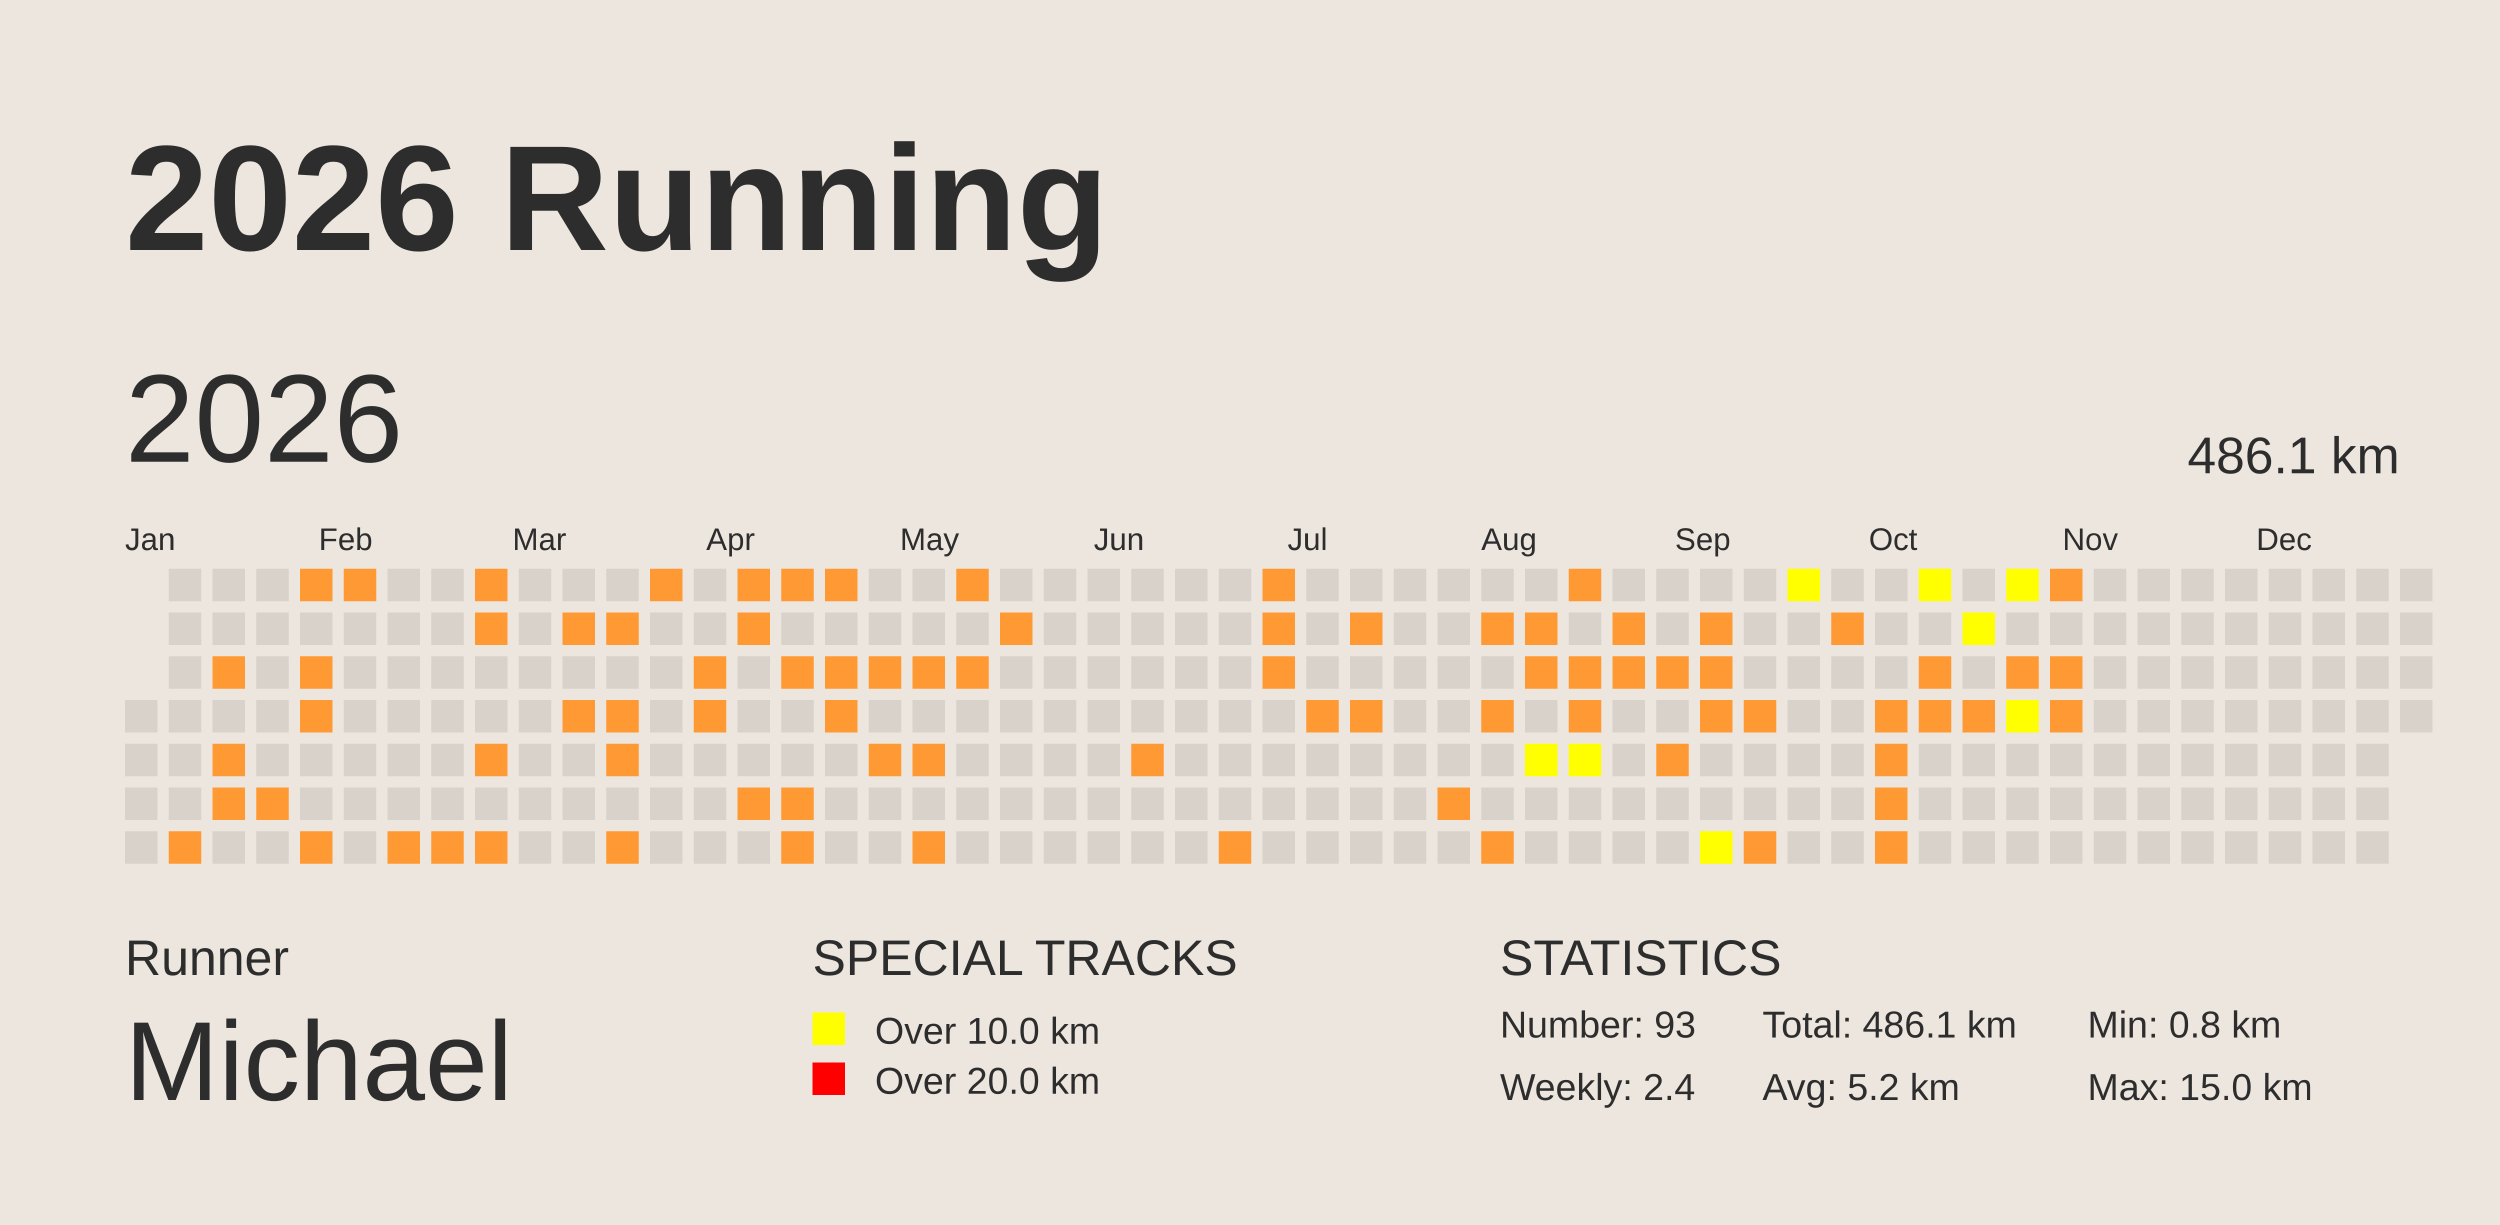
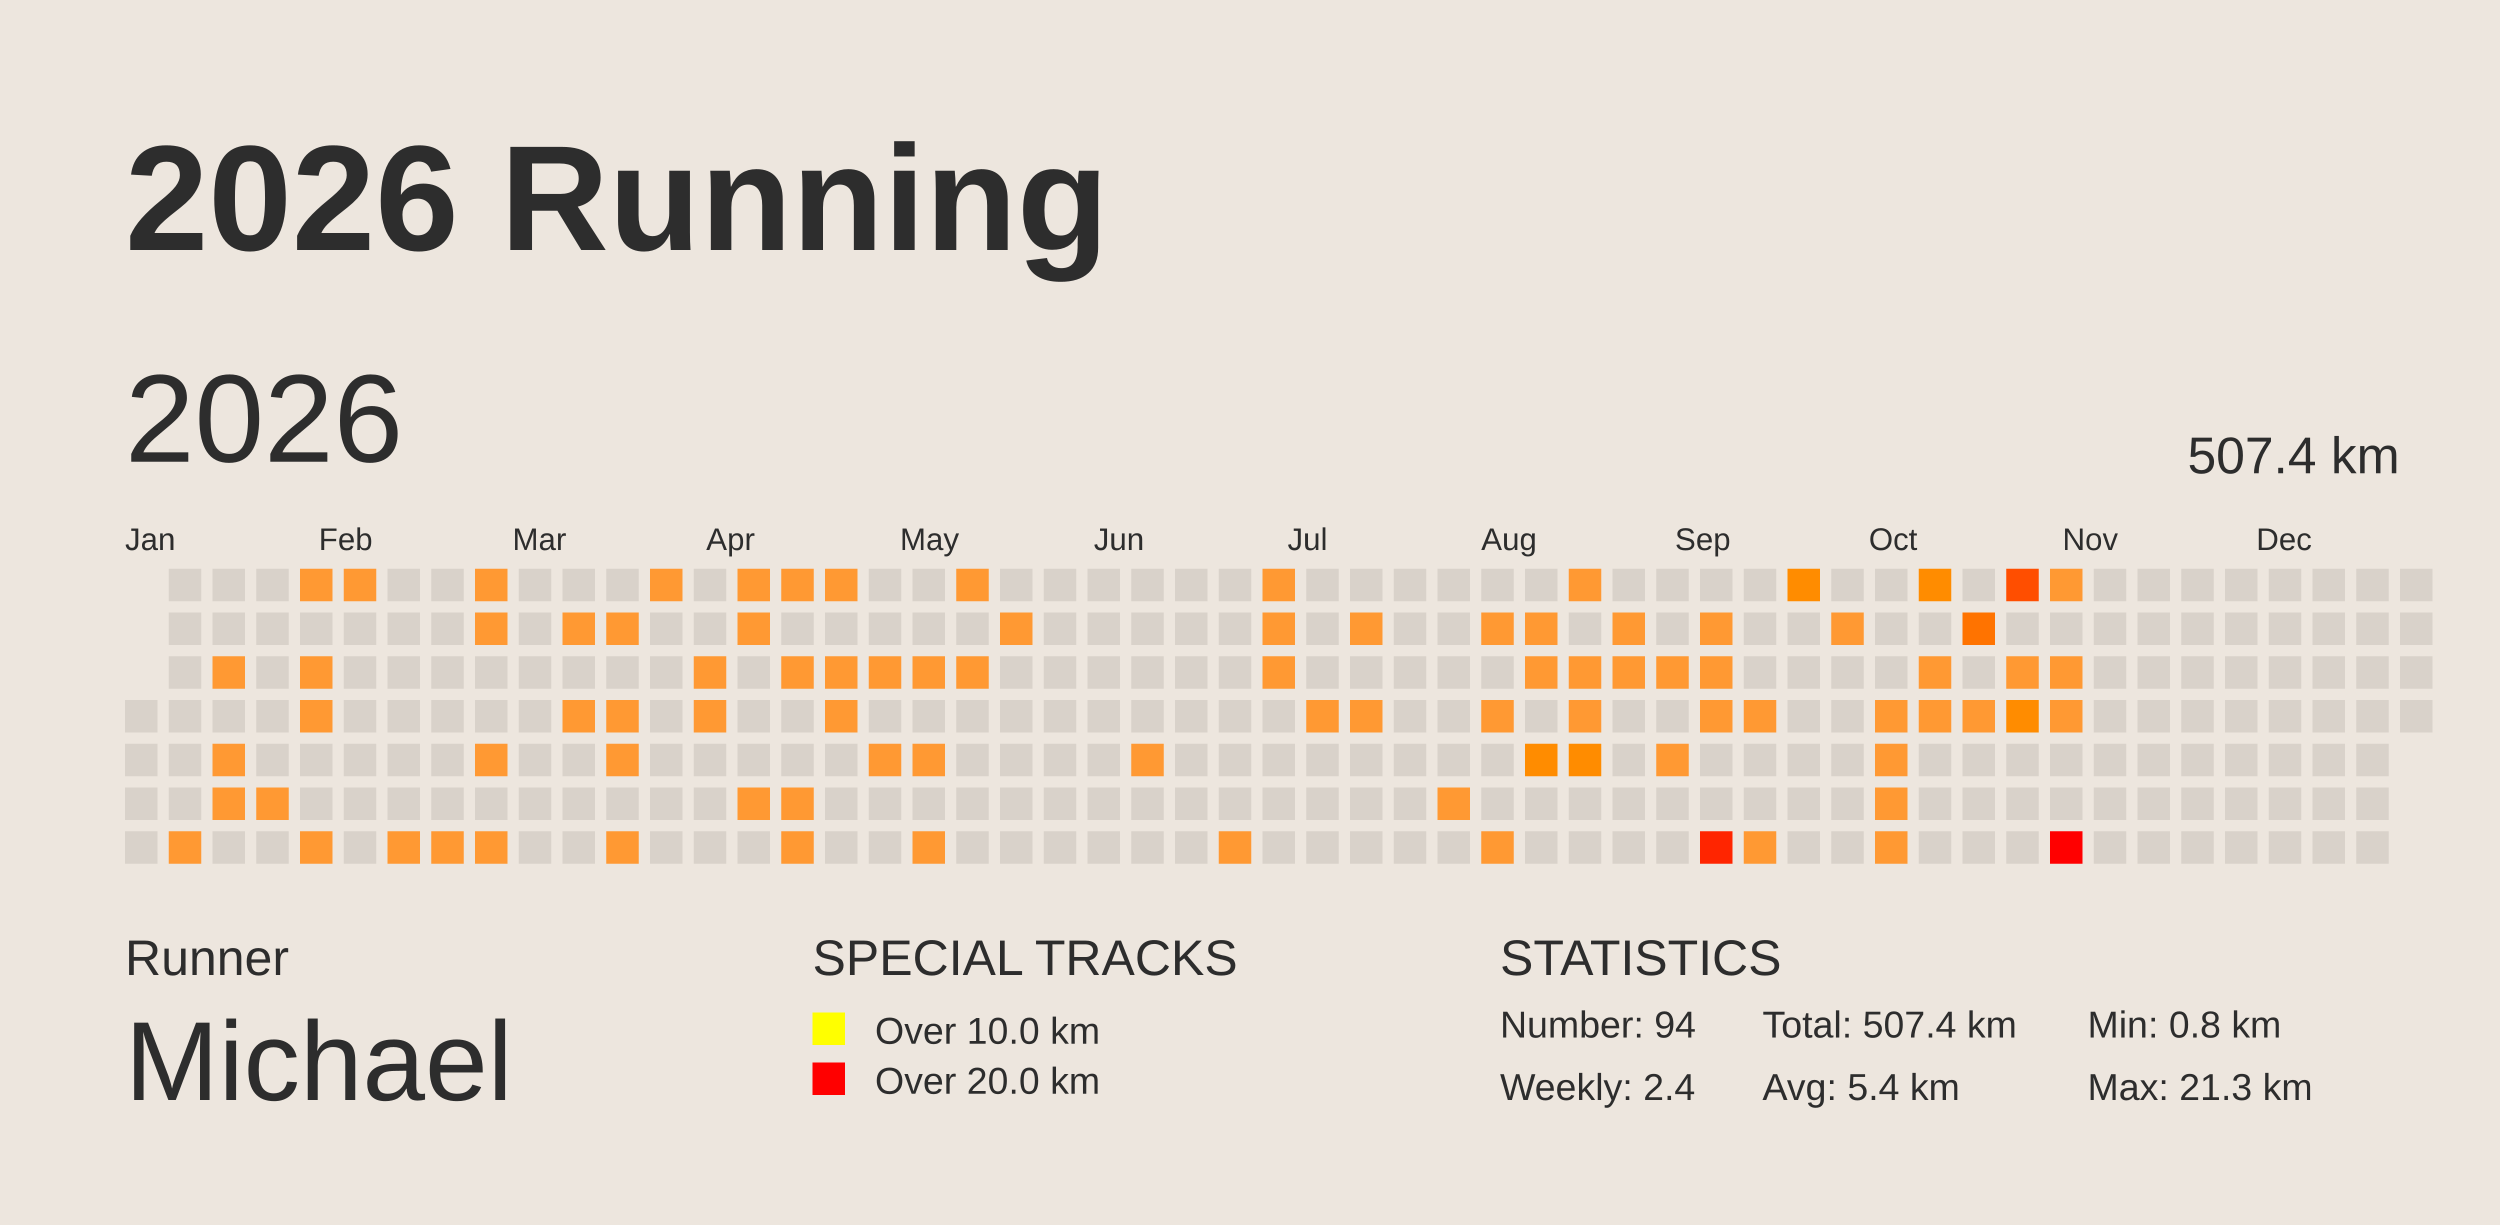
<svg xmlns="http://www.w3.org/2000/svg" baseProfile="full" height="98mm" version="1.1" viewBox="0,0,200,98" width="200mm">
  <defs />
  <rect fill="#EDE6DE" height="98" width="200" x="0" y="0" />
  <text fill="#2D2D2D" style="font-size:12px; font-family:Arial; font-weight:bold;" x="10" y="20">2026 Running</text>
  <text fill="#2D2D2D" style="font-size:4px; font-family:Arial" x="10" y="78">Runner</text>
  <text fill="#2D2D2D" style="font-size:9px; font-family:Arial" x="10" y="88">Michael</text>
  <text fill="#2D2D2D" style="font-size:4px; font-family:Arial" x="65" y="78">SPECIAL TRACKS</text>
  <rect fill="yellow" height="2.6" width="2.6" x="65" y="81" />
  <text fill="#2D2D2D" style="font-size:3px; font-family:Arial" x="70" y="83.5">Over 10.0 km</text>
  <rect fill="red" height="2.6" width="2.6" x="65" y="85" />
  <text fill="#2D2D2D" style="font-size:3px; font-family:Arial" x="70" y="87.5">Over 20.0 km</text>
  <text fill="#2D2D2D" style="font-size:4px; font-family:Arial" x="120" y="78">STATISTICS</text>
-   <text fill="#2D2D2D" style="font-size:3px; font-family:Arial" x="120" y="83">Number: 93</text>
+   <text fill="#2D2D2D" style="font-size:3px; font-family:Arial" x="120" y="83">Number: 94</text>
  <text fill="#2D2D2D" style="font-size:3px; font-family:Arial" x="120" y="88">Weekly: 2.4</text>
-   <text fill="#2D2D2D" style="font-size:3px; font-family:Arial" x="141" y="83">Total: 486.1 km</text>
-   <text fill="#2D2D2D" style="font-size:3px; font-family:Arial" x="141" y="88">Avg: 5.2 km</text>
+   <text fill="#2D2D2D" style="font-size:3px; font-family:Arial" x="141" y="83">Total: 507.4 km</text>
+   <text fill="#2D2D2D" style="font-size:3px; font-family:Arial" x="141" y="88">Avg: 5.4 km</text>
  <text fill="#2D2D2D" style="font-size:3px; font-family:Arial" x="167" y="83">Min: 0.8 km</text>
-   <text fill="#2D2D2D" style="font-size:3px; font-family:Arial" x="167" y="88">Max: 15.0 km</text>
+   <text fill="#2D2D2D" style="font-size:3px; font-family:Arial" x="167" y="88">Max: 21.3 km</text>
  <text dominant-baseline="hanging" fill="#2D2D2D" style="font-size:10.0px; font-family:Arial;" x="10" y="30">2026</text>
-   <text dominant-baseline="hanging" fill="#2D2D2D" style="font-size:4.125px; font-family:Arial;" x="175" y="35">486.1 km</text>
+   <text dominant-baseline="hanging" fill="#2D2D2D" style="font-size:4.125px; font-family:Arial;" x="175" y="35">507.4 km</text>
  <text fill="#2D2D2D" style="font-size:2.5px; font-family:Arial" x="10.0" y="44">Jan</text>
  <text fill="#2D2D2D" style="font-size:2.5px; font-family:Arial" x="25.5" y="44">Feb</text>
  <text fill="#2D2D2D" style="font-size:2.5px; font-family:Arial" x="41.0" y="44">Mar</text>
  <text fill="#2D2D2D" style="font-size:2.5px; font-family:Arial" x="56.5" y="44">Apr</text>
  <text fill="#2D2D2D" style="font-size:2.5px; font-family:Arial" x="72.0" y="44">May</text>
  <text fill="#2D2D2D" style="font-size:2.5px; font-family:Arial" x="87.5" y="44">Jun</text>
  <text fill="#2D2D2D" style="font-size:2.5px; font-family:Arial" x="103.0" y="44">Jul</text>
  <text fill="#2D2D2D" style="font-size:2.5px; font-family:Arial" x="118.5" y="44">Aug</text>
  <text fill="#2D2D2D" style="font-size:2.5px; font-family:Arial" x="134.0" y="44">Sep</text>
  <text fill="#2D2D2D" style="font-size:2.5px; font-family:Arial" x="149.5" y="44">Oct</text>
  <text fill="#2D2D2D" style="font-size:2.5px; font-family:Arial" x="165.0" y="44">Nov</text>
  <text fill="#2D2D2D" style="font-size:2.5px; font-family:Arial" x="180.5" y="44">Dec</text>
  <rect fill="#D9D2CA" height="2.6" width="2.6" x="10.0" y="56.0" />
  <rect fill="#D9D2CA" height="2.6" width="2.6" x="10.0" y="59.5" />
  <rect fill="#D9D2CA" height="2.6" width="2.6" x="10.0" y="63.0" />
  <rect fill="#D9D2CA" height="2.6" width="2.6" x="10.0" y="66.5" />
  <rect fill="#D9D2CA" height="2.6" width="2.6" x="13.5" y="45.5" />
  <rect fill="#D9D2CA" height="2.6" width="2.6" x="13.5" y="49.0" />
  <rect fill="#D9D2CA" height="2.6" width="2.6" x="13.5" y="52.5" />
  <rect fill="#D9D2CA" height="2.6" width="2.6" x="13.5" y="56.0" />
  <rect fill="#D9D2CA" height="2.6" width="2.6" x="13.5" y="59.5" />
  <rect fill="#D9D2CA" height="2.6" width="2.6" x="13.5" y="63.0" />
-   <rect fill="#FF9933" height="2.6" width="2.6" x="13.5" y="66.5" />
+   <rect fill="#ff9933" height="2.6" width="2.6" x="13.5" y="66.5" />
  <rect fill="#D9D2CA" height="2.6" width="2.6" x="17.0" y="45.5" />
  <rect fill="#D9D2CA" height="2.6" width="2.6" x="17.0" y="49.0" />
-   <rect fill="#FF9933" height="2.6" width="2.6" x="17.0" y="52.5" />
+   <rect fill="#ff9933" height="2.6" width="2.6" x="17.0" y="52.5" />
  <rect fill="#D9D2CA" height="2.6" width="2.6" x="17.0" y="56.0" />
-   <rect fill="#FF9933" height="2.6" width="2.6" x="17.0" y="59.5" />
-   <rect fill="#FF9933" height="2.6" width="2.6" x="17.0" y="63.0" />
+   <rect fill="#ff9933" height="2.6" width="2.6" x="17.0" y="59.5" />
+   <rect fill="#ff9933" height="2.6" width="2.6" x="17.0" y="63.0" />
  <rect fill="#D9D2CA" height="2.6" width="2.6" x="17.0" y="66.5" />
  <rect fill="#D9D2CA" height="2.6" width="2.6" x="20.5" y="45.5" />
  <rect fill="#D9D2CA" height="2.6" width="2.6" x="20.5" y="49.0" />
  <rect fill="#D9D2CA" height="2.6" width="2.6" x="20.5" y="52.5" />
  <rect fill="#D9D2CA" height="2.6" width="2.6" x="20.5" y="56.0" />
  <rect fill="#D9D2CA" height="2.6" width="2.6" x="20.5" y="59.5" />
-   <rect fill="#FF9933" height="2.6" width="2.6" x="20.5" y="63.0" />
+   <rect fill="#ff9933" height="2.6" width="2.6" x="20.5" y="63.0" />
  <rect fill="#D9D2CA" height="2.6" width="2.6" x="20.5" y="66.5" />
-   <rect fill="#FF9933" height="2.6" width="2.6" x="24.0" y="45.5" />
+   <rect fill="#ff9933" height="2.6" width="2.6" x="24.0" y="45.5" />
  <rect fill="#D9D2CA" height="2.6" width="2.6" x="24.0" y="49.0" />
-   <rect fill="#FF9933" height="2.6" width="2.6" x="24.0" y="52.5" />
-   <rect fill="#FF9933" height="2.6" width="2.6" x="24.0" y="56.0" />
+   <rect fill="#ff9933" height="2.6" width="2.6" x="24.0" y="52.5" />
+   <rect fill="#ff9933" height="2.6" width="2.6" x="24.0" y="56.0" />
  <rect fill="#D9D2CA" height="2.6" width="2.6" x="24.0" y="59.5" />
  <rect fill="#D9D2CA" height="2.6" width="2.6" x="24.0" y="63.0" />
-   <rect fill="#FF9933" height="2.6" width="2.6" x="24.0" y="66.5" />
-   <rect fill="#FF9933" height="2.6" width="2.6" x="27.5" y="45.5" />
+   <rect fill="#ff9933" height="2.6" width="2.6" x="24.0" y="66.5" />
+   <rect fill="#ff9933" height="2.6" width="2.6" x="27.5" y="45.5" />
  <rect fill="#D9D2CA" height="2.6" width="2.6" x="27.5" y="49.0" />
  <rect fill="#D9D2CA" height="2.6" width="2.6" x="27.5" y="52.5" />
  <rect fill="#D9D2CA" height="2.6" width="2.6" x="27.5" y="56.0" />
  <rect fill="#D9D2CA" height="2.6" width="2.6" x="27.5" y="59.5" />
  <rect fill="#D9D2CA" height="2.6" width="2.6" x="27.5" y="63.0" />
  <rect fill="#D9D2CA" height="2.6" width="2.6" x="27.5" y="66.5" />
  <rect fill="#D9D2CA" height="2.6" width="2.6" x="31.0" y="45.5" />
  <rect fill="#D9D2CA" height="2.6" width="2.6" x="31.0" y="49.0" />
  <rect fill="#D9D2CA" height="2.6" width="2.6" x="31.0" y="52.5" />
  <rect fill="#D9D2CA" height="2.6" width="2.6" x="31.0" y="56.0" />
  <rect fill="#D9D2CA" height="2.6" width="2.6" x="31.0" y="59.5" />
  <rect fill="#D9D2CA" height="2.6" width="2.6" x="31.0" y="63.0" />
-   <rect fill="#FF9933" height="2.6" width="2.6" x="31.0" y="66.5" />
+   <rect fill="#ff9933" height="2.6" width="2.6" x="31.0" y="66.5" />
  <rect fill="#D9D2CA" height="2.6" width="2.6" x="34.5" y="45.5" />
  <rect fill="#D9D2CA" height="2.6" width="2.6" x="34.5" y="49.0" />
  <rect fill="#D9D2CA" height="2.6" width="2.6" x="34.5" y="52.5" />
  <rect fill="#D9D2CA" height="2.6" width="2.6" x="34.5" y="56.0" />
  <rect fill="#D9D2CA" height="2.6" width="2.6" x="34.5" y="59.5" />
  <rect fill="#D9D2CA" height="2.6" width="2.6" x="34.5" y="63.0" />
-   <rect fill="#FF9933" height="2.6" width="2.6" x="34.5" y="66.5" />
-   <rect fill="#FF9933" height="2.6" width="2.6" x="38.0" y="45.5" />
-   <rect fill="#FF9933" height="2.6" width="2.6" x="38.0" y="49.0" />
+   <rect fill="#ff9933" height="2.6" width="2.6" x="34.5" y="66.5" />
+   <rect fill="#ff9933" height="2.6" width="2.6" x="38.0" y="45.5" />
+   <rect fill="#ff9933" height="2.6" width="2.6" x="38.0" y="49.0" />
  <rect fill="#D9D2CA" height="2.6" width="2.6" x="38.0" y="52.5" />
  <rect fill="#D9D2CA" height="2.6" width="2.6" x="38.0" y="56.0" />
-   <rect fill="#FF9933" height="2.6" width="2.6" x="38.0" y="59.5" />
+   <rect fill="#ff9933" height="2.6" width="2.6" x="38.0" y="59.5" />
  <rect fill="#D9D2CA" height="2.6" width="2.6" x="38.0" y="63.0" />
-   <rect fill="#FF9933" height="2.6" width="2.6" x="38.0" y="66.5" />
+   <rect fill="#ff9933" height="2.6" width="2.6" x="38.0" y="66.5" />
  <rect fill="#D9D2CA" height="2.6" width="2.6" x="41.5" y="45.5" />
  <rect fill="#D9D2CA" height="2.6" width="2.6" x="41.5" y="49.0" />
  <rect fill="#D9D2CA" height="2.6" width="2.6" x="41.5" y="52.5" />
  <rect fill="#D9D2CA" height="2.6" width="2.6" x="41.5" y="56.0" />
  <rect fill="#D9D2CA" height="2.6" width="2.6" x="41.5" y="59.5" />
  <rect fill="#D9D2CA" height="2.6" width="2.6" x="41.5" y="63.0" />
  <rect fill="#D9D2CA" height="2.6" width="2.6" x="41.5" y="66.5" />
  <rect fill="#D9D2CA" height="2.6" width="2.6" x="45.0" y="45.5" />
-   <rect fill="#FF9933" height="2.6" width="2.6" x="45.0" y="49.0" />
+   <rect fill="#ff9933" height="2.6" width="2.6" x="45.0" y="49.0" />
  <rect fill="#D9D2CA" height="2.6" width="2.6" x="45.0" y="52.5" />
-   <rect fill="#FF9933" height="2.6" width="2.6" x="45.0" y="56.0" />
+   <rect fill="#ff9933" height="2.6" width="2.6" x="45.0" y="56.0" />
  <rect fill="#D9D2CA" height="2.6" width="2.6" x="45.0" y="59.5" />
  <rect fill="#D9D2CA" height="2.6" width="2.6" x="45.0" y="63.0" />
  <rect fill="#D9D2CA" height="2.6" width="2.6" x="45.0" y="66.5" />
  <rect fill="#D9D2CA" height="2.6" width="2.6" x="48.5" y="45.5" />
-   <rect fill="#FF9933" height="2.6" width="2.6" x="48.5" y="49.0" />
+   <rect fill="#ff9933" height="2.6" width="2.6" x="48.5" y="49.0" />
  <rect fill="#D9D2CA" height="2.6" width="2.6" x="48.5" y="52.5" />
-   <rect fill="#FF9933" height="2.6" width="2.6" x="48.5" y="56.0" />
-   <rect fill="#FF9933" height="2.6" width="2.6" x="48.5" y="59.5" />
+   <rect fill="#ff9933" height="2.6" width="2.6" x="48.5" y="56.0" />
+   <rect fill="#ff9933" height="2.6" width="2.6" x="48.5" y="59.5" />
  <rect fill="#D9D2CA" height="2.6" width="2.6" x="48.5" y="63.0" />
-   <rect fill="#FF9933" height="2.6" width="2.6" x="48.5" y="66.5" />
-   <rect fill="#FF9933" height="2.6" width="2.6" x="52.0" y="45.5" />
+   <rect fill="#ff9933" height="2.6" width="2.6" x="48.5" y="66.5" />
+   <rect fill="#ff9933" height="2.6" width="2.6" x="52.0" y="45.5" />
  <rect fill="#D9D2CA" height="2.6" width="2.6" x="52.0" y="49.0" />
  <rect fill="#D9D2CA" height="2.6" width="2.6" x="52.0" y="52.5" />
  <rect fill="#D9D2CA" height="2.6" width="2.6" x="52.0" y="56.0" />
  <rect fill="#D9D2CA" height="2.6" width="2.6" x="52.0" y="59.5" />
  <rect fill="#D9D2CA" height="2.6" width="2.6" x="52.0" y="63.0" />
  <rect fill="#D9D2CA" height="2.6" width="2.6" x="52.0" y="66.5" />
  <rect fill="#D9D2CA" height="2.6" width="2.6" x="55.5" y="45.5" />
  <rect fill="#D9D2CA" height="2.6" width="2.6" x="55.5" y="49.0" />
-   <rect fill="#FF9933" height="2.6" width="2.6" x="55.5" y="52.5" />
-   <rect fill="#FF9933" height="2.6" width="2.6" x="55.5" y="56.0" />
+   <rect fill="#ff9933" height="2.6" width="2.6" x="55.5" y="52.5" />
+   <rect fill="#ff9933" height="2.6" width="2.6" x="55.5" y="56.0" />
  <rect fill="#D9D2CA" height="2.6" width="2.6" x="55.5" y="59.5" />
  <rect fill="#D9D2CA" height="2.6" width="2.6" x="55.5" y="63.0" />
  <rect fill="#D9D2CA" height="2.6" width="2.6" x="55.5" y="66.5" />
-   <rect fill="#FF9933" height="2.6" width="2.6" x="59.0" y="45.5" />
-   <rect fill="#FF9933" height="2.6" width="2.6" x="59.0" y="49.0" />
+   <rect fill="#ff9933" height="2.6" width="2.6" x="59.0" y="45.5" />
+   <rect fill="#ff9933" height="2.6" width="2.6" x="59.0" y="49.0" />
  <rect fill="#D9D2CA" height="2.6" width="2.6" x="59.0" y="52.5" />
  <rect fill="#D9D2CA" height="2.6" width="2.6" x="59.0" y="56.0" />
  <rect fill="#D9D2CA" height="2.6" width="2.6" x="59.0" y="59.5" />
-   <rect fill="#FF9933" height="2.6" width="2.6" x="59.0" y="63.0" />
+   <rect fill="#ff9933" height="2.6" width="2.6" x="59.0" y="63.0" />
  <rect fill="#D9D2CA" height="2.6" width="2.6" x="59.0" y="66.5" />
-   <rect fill="#FF9933" height="2.6" width="2.6" x="62.5" y="45.5" />
+   <rect fill="#ff9933" height="2.6" width="2.6" x="62.5" y="45.5" />
  <rect fill="#D9D2CA" height="2.6" width="2.6" x="62.5" y="49.0" />
-   <rect fill="#FF9933" height="2.6" width="2.6" x="62.5" y="52.5" />
+   <rect fill="#ff9933" height="2.6" width="2.6" x="62.5" y="52.5" />
  <rect fill="#D9D2CA" height="2.6" width="2.6" x="62.5" y="56.0" />
  <rect fill="#D9D2CA" height="2.6" width="2.6" x="62.5" y="59.5" />
-   <rect fill="#FF9933" height="2.6" width="2.6" x="62.5" y="63.0" />
-   <rect fill="#FF9933" height="2.6" width="2.6" x="62.5" y="66.5" />
-   <rect fill="#FF9933" height="2.6" width="2.6" x="66.0" y="45.5" />
+   <rect fill="#ff9933" height="2.6" width="2.6" x="62.5" y="63.0" />
+   <rect fill="#ff9933" height="2.6" width="2.6" x="62.5" y="66.5" />
+   <rect fill="#ff9933" height="2.6" width="2.6" x="66.0" y="45.5" />
  <rect fill="#D9D2CA" height="2.6" width="2.6" x="66.0" y="49.0" />
-   <rect fill="#FF9933" height="2.6" width="2.6" x="66.0" y="52.5" />
-   <rect fill="#FF9933" height="2.6" width="2.6" x="66.0" y="56.0" />
+   <rect fill="#ff9933" height="2.6" width="2.6" x="66.0" y="52.5" />
+   <rect fill="#ff9933" height="2.6" width="2.6" x="66.0" y="56.0" />
  <rect fill="#D9D2CA" height="2.6" width="2.6" x="66.0" y="59.5" />
  <rect fill="#D9D2CA" height="2.6" width="2.6" x="66.0" y="63.0" />
  <rect fill="#D9D2CA" height="2.6" width="2.6" x="66.0" y="66.5" />
  <rect fill="#D9D2CA" height="2.6" width="2.6" x="69.5" y="45.5" />
  <rect fill="#D9D2CA" height="2.6" width="2.6" x="69.5" y="49.0" />
-   <rect fill="#FF9933" height="2.6" width="2.6" x="69.5" y="52.5" />
+   <rect fill="#ff9933" height="2.6" width="2.6" x="69.5" y="52.5" />
  <rect fill="#D9D2CA" height="2.6" width="2.6" x="69.5" y="56.0" />
-   <rect fill="#FF9933" height="2.6" width="2.6" x="69.5" y="59.5" />
+   <rect fill="#ff9933" height="2.6" width="2.6" x="69.5" y="59.5" />
  <rect fill="#D9D2CA" height="2.6" width="2.6" x="69.5" y="63.0" />
  <rect fill="#D9D2CA" height="2.6" width="2.6" x="69.5" y="66.5" />
  <rect fill="#D9D2CA" height="2.6" width="2.6" x="73.0" y="45.5" />
  <rect fill="#D9D2CA" height="2.6" width="2.6" x="73.0" y="49.0" />
-   <rect fill="#FF9933" height="2.6" width="2.6" x="73.0" y="52.5" />
+   <rect fill="#ff9933" height="2.6" width="2.6" x="73.0" y="52.5" />
  <rect fill="#D9D2CA" height="2.6" width="2.6" x="73.0" y="56.0" />
-   <rect fill="#FF9933" height="2.6" width="2.6" x="73.0" y="59.5" />
+   <rect fill="#ff9933" height="2.6" width="2.6" x="73.0" y="59.5" />
  <rect fill="#D9D2CA" height="2.6" width="2.6" x="73.0" y="63.0" />
-   <rect fill="#FF9933" height="2.6" width="2.6" x="73.0" y="66.5" />
-   <rect fill="#FF9933" height="2.6" width="2.6" x="76.5" y="45.5" />
+   <rect fill="#ff9933" height="2.6" width="2.6" x="73.0" y="66.5" />
+   <rect fill="#ff9933" height="2.6" width="2.6" x="76.5" y="45.5" />
  <rect fill="#D9D2CA" height="2.6" width="2.6" x="76.5" y="49.0" />
-   <rect fill="#FF9933" height="2.6" width="2.6" x="76.5" y="52.5" />
+   <rect fill="#ff9933" height="2.6" width="2.6" x="76.5" y="52.5" />
  <rect fill="#D9D2CA" height="2.6" width="2.6" x="76.5" y="56.0" />
  <rect fill="#D9D2CA" height="2.6" width="2.6" x="76.5" y="59.5" />
  <rect fill="#D9D2CA" height="2.6" width="2.6" x="76.5" y="63.0" />
  <rect fill="#D9D2CA" height="2.6" width="2.6" x="76.5" y="66.5" />
  <rect fill="#D9D2CA" height="2.6" width="2.6" x="80.0" y="45.5" />
-   <rect fill="#FF9933" height="2.6" width="2.6" x="80.0" y="49.0" />
+   <rect fill="#ff9933" height="2.6" width="2.6" x="80.0" y="49.0" />
  <rect fill="#D9D2CA" height="2.6" width="2.6" x="80.0" y="52.5" />
  <rect fill="#D9D2CA" height="2.6" width="2.6" x="80.0" y="56.0" />
  <rect fill="#D9D2CA" height="2.6" width="2.6" x="80.0" y="59.5" />
  <rect fill="#D9D2CA" height="2.6" width="2.6" x="80.0" y="63.0" />
  <rect fill="#D9D2CA" height="2.6" width="2.6" x="80.0" y="66.5" />
  <rect fill="#D9D2CA" height="2.6" width="2.6" x="83.5" y="45.5" />
  <rect fill="#D9D2CA" height="2.6" width="2.6" x="83.5" y="49.0" />
  <rect fill="#D9D2CA" height="2.6" width="2.6" x="83.5" y="52.5" />
  <rect fill="#D9D2CA" height="2.6" width="2.6" x="83.5" y="56.0" />
  <rect fill="#D9D2CA" height="2.6" width="2.6" x="83.5" y="59.5" />
  <rect fill="#D9D2CA" height="2.6" width="2.6" x="83.5" y="63.0" />
  <rect fill="#D9D2CA" height="2.6" width="2.6" x="83.5" y="66.5" />
  <rect fill="#D9D2CA" height="2.6" width="2.6" x="87.0" y="45.5" />
  <rect fill="#D9D2CA" height="2.6" width="2.6" x="87.0" y="49.0" />
  <rect fill="#D9D2CA" height="2.6" width="2.6" x="87.0" y="52.5" />
  <rect fill="#D9D2CA" height="2.6" width="2.6" x="87.0" y="56.0" />
  <rect fill="#D9D2CA" height="2.6" width="2.6" x="87.0" y="59.5" />
  <rect fill="#D9D2CA" height="2.6" width="2.6" x="87.0" y="63.0" />
  <rect fill="#D9D2CA" height="2.6" width="2.6" x="87.0" y="66.5" />
  <rect fill="#D9D2CA" height="2.6" width="2.6" x="90.5" y="45.5" />
  <rect fill="#D9D2CA" height="2.6" width="2.6" x="90.5" y="49.0" />
  <rect fill="#D9D2CA" height="2.6" width="2.6" x="90.5" y="52.5" />
  <rect fill="#D9D2CA" height="2.6" width="2.6" x="90.5" y="56.0" />
-   <rect fill="#FF9933" height="2.6" width="2.6" x="90.5" y="59.5" />
+   <rect fill="#ff9933" height="2.6" width="2.6" x="90.5" y="59.5" />
  <rect fill="#D9D2CA" height="2.6" width="2.6" x="90.5" y="63.0" />
  <rect fill="#D9D2CA" height="2.6" width="2.6" x="90.5" y="66.5" />
  <rect fill="#D9D2CA" height="2.6" width="2.6" x="94.0" y="45.5" />
  <rect fill="#D9D2CA" height="2.6" width="2.6" x="94.0" y="49.0" />
  <rect fill="#D9D2CA" height="2.6" width="2.6" x="94.0" y="52.5" />
  <rect fill="#D9D2CA" height="2.6" width="2.6" x="94.0" y="56.0" />
  <rect fill="#D9D2CA" height="2.6" width="2.6" x="94.0" y="59.5" />
  <rect fill="#D9D2CA" height="2.6" width="2.6" x="94.0" y="63.0" />
  <rect fill="#D9D2CA" height="2.6" width="2.6" x="94.0" y="66.5" />
  <rect fill="#D9D2CA" height="2.6" width="2.6" x="97.5" y="45.5" />
  <rect fill="#D9D2CA" height="2.6" width="2.6" x="97.5" y="49.0" />
  <rect fill="#D9D2CA" height="2.6" width="2.6" x="97.5" y="52.5" />
  <rect fill="#D9D2CA" height="2.6" width="2.6" x="97.5" y="56.0" />
  <rect fill="#D9D2CA" height="2.6" width="2.6" x="97.5" y="59.5" />
  <rect fill="#D9D2CA" height="2.6" width="2.6" x="97.5" y="63.0" />
-   <rect fill="#FF9933" height="2.6" width="2.6" x="97.5" y="66.5" />
-   <rect fill="#FF9933" height="2.6" width="2.6" x="101.0" y="45.5" />
-   <rect fill="#FF9933" height="2.6" width="2.6" x="101.0" y="49.0" />
-   <rect fill="#FF9933" height="2.6" width="2.6" x="101.0" y="52.5" />
+   <rect fill="#ff9933" height="2.6" width="2.6" x="97.5" y="66.5" />
+   <rect fill="#ff9933" height="2.6" width="2.6" x="101.0" y="45.5" />
+   <rect fill="#ff9933" height="2.6" width="2.6" x="101.0" y="49.0" />
+   <rect fill="#ff9933" height="2.6" width="2.6" x="101.0" y="52.5" />
  <rect fill="#D9D2CA" height="2.6" width="2.6" x="101.0" y="56.0" />
  <rect fill="#D9D2CA" height="2.6" width="2.6" x="101.0" y="59.5" />
  <rect fill="#D9D2CA" height="2.6" width="2.6" x="101.0" y="63.0" />
  <rect fill="#D9D2CA" height="2.6" width="2.6" x="101.0" y="66.5" />
  <rect fill="#D9D2CA" height="2.6" width="2.6" x="104.5" y="45.5" />
  <rect fill="#D9D2CA" height="2.6" width="2.6" x="104.5" y="49.0" />
  <rect fill="#D9D2CA" height="2.6" width="2.6" x="104.5" y="52.5" />
-   <rect fill="#FF9933" height="2.6" width="2.6" x="104.5" y="56.0" />
+   <rect fill="#ff9933" height="2.6" width="2.6" x="104.5" y="56.0" />
  <rect fill="#D9D2CA" height="2.6" width="2.6" x="104.5" y="59.5" />
  <rect fill="#D9D2CA" height="2.6" width="2.6" x="104.5" y="63.0" />
  <rect fill="#D9D2CA" height="2.6" width="2.6" x="104.5" y="66.5" />
  <rect fill="#D9D2CA" height="2.6" width="2.6" x="108.0" y="45.5" />
-   <rect fill="#FF9933" height="2.6" width="2.6" x="108.0" y="49.0" />
+   <rect fill="#ff9933" height="2.6" width="2.6" x="108.0" y="49.0" />
  <rect fill="#D9D2CA" height="2.6" width="2.6" x="108.0" y="52.5" />
-   <rect fill="#FF9933" height="2.6" width="2.6" x="108.0" y="56.0" />
+   <rect fill="#ff9933" height="2.6" width="2.6" x="108.0" y="56.0" />
  <rect fill="#D9D2CA" height="2.6" width="2.6" x="108.0" y="59.5" />
  <rect fill="#D9D2CA" height="2.6" width="2.6" x="108.0" y="63.0" />
  <rect fill="#D9D2CA" height="2.6" width="2.6" x="108.0" y="66.5" />
  <rect fill="#D9D2CA" height="2.6" width="2.6" x="111.5" y="45.5" />
  <rect fill="#D9D2CA" height="2.6" width="2.6" x="111.5" y="49.0" />
  <rect fill="#D9D2CA" height="2.6" width="2.6" x="111.5" y="52.5" />
  <rect fill="#D9D2CA" height="2.6" width="2.6" x="111.5" y="56.0" />
  <rect fill="#D9D2CA" height="2.6" width="2.6" x="111.5" y="59.5" />
  <rect fill="#D9D2CA" height="2.6" width="2.6" x="111.5" y="63.0" />
  <rect fill="#D9D2CA" height="2.6" width="2.6" x="111.5" y="66.5" />
  <rect fill="#D9D2CA" height="2.6" width="2.6" x="115.0" y="45.5" />
  <rect fill="#D9D2CA" height="2.6" width="2.6" x="115.0" y="49.0" />
  <rect fill="#D9D2CA" height="2.6" width="2.6" x="115.0" y="52.5" />
  <rect fill="#D9D2CA" height="2.6" width="2.6" x="115.0" y="56.0" />
  <rect fill="#D9D2CA" height="2.6" width="2.6" x="115.0" y="59.5" />
-   <rect fill="#FF9933" height="2.6" width="2.6" x="115.0" y="63.0" />
+   <rect fill="#ff9933" height="2.6" width="2.6" x="115.0" y="63.0" />
  <rect fill="#D9D2CA" height="2.6" width="2.6" x="115.0" y="66.5" />
  <rect fill="#D9D2CA" height="2.6" width="2.6" x="118.5" y="45.5" />
-   <rect fill="#FF9933" height="2.6" width="2.6" x="118.5" y="49.0" />
+   <rect fill="#ff9933" height="2.6" width="2.6" x="118.5" y="49.0" />
  <rect fill="#D9D2CA" height="2.6" width="2.6" x="118.5" y="52.5" />
-   <rect fill="#FF9933" height="2.6" width="2.6" x="118.5" y="56.0" />
+   <rect fill="#ff9933" height="2.6" width="2.6" x="118.5" y="56.0" />
  <rect fill="#D9D2CA" height="2.6" width="2.6" x="118.5" y="59.5" />
  <rect fill="#D9D2CA" height="2.6" width="2.6" x="118.5" y="63.0" />
-   <rect fill="#FF9933" height="2.6" width="2.6" x="118.5" y="66.5" />
+   <rect fill="#ff9933" height="2.6" width="2.6" x="118.5" y="66.5" />
  <rect fill="#D9D2CA" height="2.6" width="2.6" x="122.0" y="45.5" />
-   <rect fill="#FF9933" height="2.6" width="2.6" x="122.0" y="49.0" />
-   <rect fill="#FF9933" height="2.6" width="2.6" x="122.0" y="52.5" />
+   <rect fill="#ff9933" height="2.6" width="2.6" x="122.0" y="49.0" />
+   <rect fill="#ff9933" height="2.6" width="2.6" x="122.0" y="52.5" />
  <rect fill="#D9D2CA" height="2.6" width="2.6" x="122.0" y="56.0" />
-   <rect fill="yellow" height="2.6" width="2.6" x="122.0" y="59.5" />
+   <rect fill="#ff8c00" height="2.6" width="2.6" x="122.0" y="59.5" />
  <rect fill="#D9D2CA" height="2.6" width="2.6" x="122.0" y="63.0" />
  <rect fill="#D9D2CA" height="2.6" width="2.6" x="122.0" y="66.5" />
-   <rect fill="#FF9933" height="2.6" width="2.6" x="125.5" y="45.5" />
+   <rect fill="#ff9933" height="2.6" width="2.6" x="125.5" y="45.5" />
  <rect fill="#D9D2CA" height="2.6" width="2.6" x="125.5" y="49.0" />
-   <rect fill="#FF9933" height="2.6" width="2.6" x="125.5" y="52.5" />
-   <rect fill="#FF9933" height="2.6" width="2.6" x="125.5" y="56.0" />
-   <rect fill="yellow" height="2.6" width="2.6" x="125.5" y="59.5" />
+   <rect fill="#ff9933" height="2.6" width="2.6" x="125.5" y="52.5" />
+   <rect fill="#ff9933" height="2.6" width="2.6" x="125.5" y="56.0" />
+   <rect fill="#ff8c00" height="2.6" width="2.6" x="125.5" y="59.5" />
  <rect fill="#D9D2CA" height="2.6" width="2.6" x="125.5" y="63.0" />
  <rect fill="#D9D2CA" height="2.6" width="2.6" x="125.5" y="66.5" />
  <rect fill="#D9D2CA" height="2.6" width="2.6" x="129.0" y="45.5" />
-   <rect fill="#FF9933" height="2.6" width="2.6" x="129.0" y="49.0" />
-   <rect fill="#FF9933" height="2.6" width="2.6" x="129.0" y="52.5" />
+   <rect fill="#ff9933" height="2.6" width="2.6" x="129.0" y="49.0" />
+   <rect fill="#ff9933" height="2.6" width="2.6" x="129.0" y="52.5" />
  <rect fill="#D9D2CA" height="2.6" width="2.6" x="129.0" y="56.0" />
  <rect fill="#D9D2CA" height="2.6" width="2.6" x="129.0" y="59.5" />
  <rect fill="#D9D2CA" height="2.6" width="2.6" x="129.0" y="63.0" />
  <rect fill="#D9D2CA" height="2.6" width="2.6" x="129.0" y="66.5" />
  <rect fill="#D9D2CA" height="2.6" width="2.6" x="132.5" y="45.5" />
  <rect fill="#D9D2CA" height="2.6" width="2.6" x="132.5" y="49.0" />
-   <rect fill="#FF9933" height="2.6" width="2.6" x="132.5" y="52.5" />
+   <rect fill="#ff9933" height="2.6" width="2.6" x="132.5" y="52.5" />
  <rect fill="#D9D2CA" height="2.6" width="2.6" x="132.5" y="56.0" />
-   <rect fill="#FF9933" height="2.6" width="2.6" x="132.5" y="59.5" />
+   <rect fill="#ff9933" height="2.6" width="2.6" x="132.5" y="59.5" />
  <rect fill="#D9D2CA" height="2.6" width="2.6" x="132.5" y="63.0" />
  <rect fill="#D9D2CA" height="2.6" width="2.6" x="132.5" y="66.5" />
  <rect fill="#D9D2CA" height="2.6" width="2.6" x="136.0" y="45.5" />
-   <rect fill="#FF9933" height="2.6" width="2.6" x="136.0" y="49.0" />
-   <rect fill="#FF9933" height="2.6" width="2.6" x="136.0" y="52.5" />
-   <rect fill="#FF9933" height="2.6" width="2.6" x="136.0" y="56.0" />
+   <rect fill="#ff9933" height="2.6" width="2.6" x="136.0" y="49.0" />
+   <rect fill="#ff9933" height="2.6" width="2.6" x="136.0" y="52.5" />
+   <rect fill="#ff9933" height="2.6" width="2.6" x="136.0" y="56.0" />
  <rect fill="#D9D2CA" height="2.6" width="2.6" x="136.0" y="59.5" />
  <rect fill="#D9D2CA" height="2.6" width="2.6" x="136.0" y="63.0" />
-   <rect fill="yellow" height="2.6" width="2.6" x="136.0" y="66.5" />
+   <rect fill="#ff2500" height="2.6" width="2.6" x="136.0" y="66.5" />
  <rect fill="#D9D2CA" height="2.6" width="2.6" x="139.5" y="45.5" />
  <rect fill="#D9D2CA" height="2.6" width="2.6" x="139.5" y="49.0" />
  <rect fill="#D9D2CA" height="2.6" width="2.6" x="139.5" y="52.5" />
-   <rect fill="#FF9933" height="2.6" width="2.6" x="139.5" y="56.0" />
+   <rect fill="#ff9933" height="2.6" width="2.6" x="139.5" y="56.0" />
  <rect fill="#D9D2CA" height="2.6" width="2.6" x="139.5" y="59.5" />
  <rect fill="#D9D2CA" height="2.6" width="2.6" x="139.5" y="63.0" />
-   <rect fill="#FF9933" height="2.6" width="2.6" x="139.5" y="66.5" />
-   <rect fill="yellow" height="2.6" width="2.6" x="143.0" y="45.5" />
+   <rect fill="#ff9933" height="2.6" width="2.6" x="139.5" y="66.5" />
+   <rect fill="#ff8c00" height="2.6" width="2.6" x="143.0" y="45.5" />
  <rect fill="#D9D2CA" height="2.6" width="2.6" x="143.0" y="49.0" />
  <rect fill="#D9D2CA" height="2.6" width="2.6" x="143.0" y="52.5" />
  <rect fill="#D9D2CA" height="2.6" width="2.6" x="143.0" y="56.0" />
  <rect fill="#D9D2CA" height="2.6" width="2.6" x="143.0" y="59.5" />
  <rect fill="#D9D2CA" height="2.6" width="2.6" x="143.0" y="63.0" />
  <rect fill="#D9D2CA" height="2.6" width="2.6" x="143.0" y="66.5" />
  <rect fill="#D9D2CA" height="2.6" width="2.6" x="146.5" y="45.5" />
-   <rect fill="#FF9933" height="2.6" width="2.6" x="146.5" y="49.0" />
+   <rect fill="#ff9933" height="2.6" width="2.6" x="146.5" y="49.0" />
  <rect fill="#D9D2CA" height="2.6" width="2.6" x="146.5" y="52.5" />
  <rect fill="#D9D2CA" height="2.6" width="2.6" x="146.5" y="56.0" />
  <rect fill="#D9D2CA" height="2.6" width="2.6" x="146.5" y="59.5" />
  <rect fill="#D9D2CA" height="2.6" width="2.6" x="146.5" y="63.0" />
  <rect fill="#D9D2CA" height="2.6" width="2.6" x="146.5" y="66.5" />
  <rect fill="#D9D2CA" height="2.6" width="2.6" x="150.0" y="45.5" />
  <rect fill="#D9D2CA" height="2.6" width="2.6" x="150.0" y="49.0" />
  <rect fill="#D9D2CA" height="2.6" width="2.6" x="150.0" y="52.5" />
-   <rect fill="#FF9933" height="2.6" width="2.6" x="150.0" y="56.0" />
-   <rect fill="#FF9933" height="2.6" width="2.6" x="150.0" y="59.5" />
-   <rect fill="#FF9933" height="2.6" width="2.6" x="150.0" y="63.0" />
-   <rect fill="#FF9933" height="2.6" width="2.6" x="150.0" y="66.5" />
-   <rect fill="yellow" height="2.6" width="2.6" x="153.5" y="45.5" />
+   <rect fill="#ff9933" height="2.6" width="2.6" x="150.0" y="56.0" />
+   <rect fill="#ff9933" height="2.6" width="2.6" x="150.0" y="59.5" />
+   <rect fill="#ff9933" height="2.6" width="2.6" x="150.0" y="63.0" />
+   <rect fill="#ff9933" height="2.6" width="2.6" x="150.0" y="66.5" />
+   <rect fill="#ff8c00" height="2.6" width="2.6" x="153.5" y="45.5" />
  <rect fill="#D9D2CA" height="2.6" width="2.6" x="153.5" y="49.0" />
-   <rect fill="#FF9933" height="2.6" width="2.6" x="153.5" y="52.5" />
-   <rect fill="#FF9933" height="2.6" width="2.6" x="153.5" y="56.0" />
+   <rect fill="#ff9933" height="2.6" width="2.6" x="153.5" y="52.5" />
+   <rect fill="#ff9933" height="2.6" width="2.6" x="153.5" y="56.0" />
  <rect fill="#D9D2CA" height="2.6" width="2.6" x="153.5" y="59.5" />
  <rect fill="#D9D2CA" height="2.6" width="2.6" x="153.5" y="63.0" />
  <rect fill="#D9D2CA" height="2.6" width="2.6" x="153.5" y="66.5" />
  <rect fill="#D9D2CA" height="2.6" width="2.6" x="157.0" y="45.5" />
-   <rect fill="yellow" height="2.6" width="2.6" x="157.0" y="49.0" />
+   <rect fill="#ff7300" height="2.6" width="2.6" x="157.0" y="49.0" />
  <rect fill="#D9D2CA" height="2.6" width="2.6" x="157.0" y="52.5" />
-   <rect fill="#FF9933" height="2.6" width="2.6" x="157.0" y="56.0" />
+   <rect fill="#ff9933" height="2.6" width="2.6" x="157.0" y="56.0" />
  <rect fill="#D9D2CA" height="2.6" width="2.6" x="157.0" y="59.5" />
  <rect fill="#D9D2CA" height="2.6" width="2.6" x="157.0" y="63.0" />
  <rect fill="#D9D2CA" height="2.6" width="2.6" x="157.0" y="66.5" />
-   <rect fill="yellow" height="2.6" width="2.6" x="160.5" y="45.5" />
+   <rect fill="#ff4e00" height="2.6" width="2.6" x="160.5" y="45.5" />
  <rect fill="#D9D2CA" height="2.6" width="2.6" x="160.5" y="49.0" />
-   <rect fill="#FF9933" height="2.6" width="2.6" x="160.5" y="52.5" />
-   <rect fill="yellow" height="2.6" width="2.6" x="160.5" y="56.0" />
+   <rect fill="#ff9933" height="2.6" width="2.6" x="160.5" y="52.5" />
+   <rect fill="#ff8c00" height="2.6" width="2.6" x="160.5" y="56.0" />
  <rect fill="#D9D2CA" height="2.6" width="2.6" x="160.5" y="59.5" />
  <rect fill="#D9D2CA" height="2.6" width="2.6" x="160.5" y="63.0" />
  <rect fill="#D9D2CA" height="2.6" width="2.6" x="160.5" y="66.5" />
-   <rect fill="#FF9933" height="2.6" width="2.6" x="164.0" y="45.5" />
+   <rect fill="#ff9933" height="2.6" width="2.6" x="164.0" y="45.5" />
  <rect fill="#D9D2CA" height="2.6" width="2.6" x="164.0" y="49.0" />
-   <rect fill="#FF9933" height="2.6" width="2.6" x="164.0" y="52.5" />
-   <rect fill="#FF9933" height="2.6" width="2.6" x="164.0" y="56.0" />
+   <rect fill="#ff9933" height="2.6" width="2.6" x="164.0" y="52.5" />
+   <rect fill="#ff9933" height="2.6" width="2.6" x="164.0" y="56.0" />
  <rect fill="#D9D2CA" height="2.6" width="2.6" x="164.0" y="59.5" />
  <rect fill="#D9D2CA" height="2.6" width="2.6" x="164.0" y="63.0" />
-   <rect fill="#D9D2CA" height="2.6" width="2.6" x="164.0" y="66.5" />
+   <rect fill="red" height="2.6" width="2.6" x="164.0" y="66.5" />
  <rect fill="#D9D2CA" height="2.6" width="2.6" x="167.5" y="45.5" />
  <rect fill="#D9D2CA" height="2.6" width="2.6" x="167.5" y="49.0" />
  <rect fill="#D9D2CA" height="2.6" width="2.6" x="167.5" y="52.5" />
  <rect fill="#D9D2CA" height="2.6" width="2.6" x="167.5" y="56.0" />
  <rect fill="#D9D2CA" height="2.6" width="2.6" x="167.5" y="59.5" />
  <rect fill="#D9D2CA" height="2.6" width="2.6" x="167.5" y="63.0" />
  <rect fill="#D9D2CA" height="2.6" width="2.6" x="167.5" y="66.5" />
  <rect fill="#D9D2CA" height="2.6" width="2.6" x="171.0" y="45.5" />
  <rect fill="#D9D2CA" height="2.6" width="2.6" x="171.0" y="49.0" />
  <rect fill="#D9D2CA" height="2.6" width="2.6" x="171.0" y="52.5" />
  <rect fill="#D9D2CA" height="2.6" width="2.6" x="171.0" y="56.0" />
  <rect fill="#D9D2CA" height="2.6" width="2.6" x="171.0" y="59.5" />
  <rect fill="#D9D2CA" height="2.6" width="2.6" x="171.0" y="63.0" />
  <rect fill="#D9D2CA" height="2.6" width="2.6" x="171.0" y="66.5" />
  <rect fill="#D9D2CA" height="2.6" width="2.6" x="174.5" y="45.5" />
  <rect fill="#D9D2CA" height="2.6" width="2.6" x="174.5" y="49.0" />
  <rect fill="#D9D2CA" height="2.6" width="2.6" x="174.5" y="52.5" />
  <rect fill="#D9D2CA" height="2.6" width="2.6" x="174.5" y="56.0" />
  <rect fill="#D9D2CA" height="2.6" width="2.6" x="174.5" y="59.5" />
  <rect fill="#D9D2CA" height="2.6" width="2.6" x="174.5" y="63.0" />
  <rect fill="#D9D2CA" height="2.6" width="2.6" x="174.5" y="66.5" />
  <rect fill="#D9D2CA" height="2.6" width="2.6" x="178.0" y="45.5" />
  <rect fill="#D9D2CA" height="2.6" width="2.6" x="178.0" y="49.0" />
  <rect fill="#D9D2CA" height="2.6" width="2.6" x="178.0" y="52.5" />
  <rect fill="#D9D2CA" height="2.6" width="2.6" x="178.0" y="56.0" />
  <rect fill="#D9D2CA" height="2.6" width="2.6" x="178.0" y="59.5" />
  <rect fill="#D9D2CA" height="2.6" width="2.6" x="178.0" y="63.0" />
  <rect fill="#D9D2CA" height="2.6" width="2.6" x="178.0" y="66.5" />
  <rect fill="#D9D2CA" height="2.6" width="2.6" x="181.5" y="45.5" />
  <rect fill="#D9D2CA" height="2.6" width="2.6" x="181.5" y="49.0" />
  <rect fill="#D9D2CA" height="2.6" width="2.6" x="181.5" y="52.5" />
  <rect fill="#D9D2CA" height="2.6" width="2.6" x="181.5" y="56.0" />
  <rect fill="#D9D2CA" height="2.6" width="2.6" x="181.5" y="59.5" />
  <rect fill="#D9D2CA" height="2.6" width="2.6" x="181.5" y="63.0" />
  <rect fill="#D9D2CA" height="2.6" width="2.6" x="181.5" y="66.5" />
  <rect fill="#D9D2CA" height="2.6" width="2.6" x="185.0" y="45.5" />
  <rect fill="#D9D2CA" height="2.6" width="2.6" x="185.0" y="49.0" />
  <rect fill="#D9D2CA" height="2.6" width="2.6" x="185.0" y="52.5" />
  <rect fill="#D9D2CA" height="2.6" width="2.6" x="185.0" y="56.0" />
  <rect fill="#D9D2CA" height="2.6" width="2.6" x="185.0" y="59.5" />
  <rect fill="#D9D2CA" height="2.6" width="2.6" x="185.0" y="63.0" />
  <rect fill="#D9D2CA" height="2.6" width="2.6" x="185.0" y="66.5" />
  <rect fill="#D9D2CA" height="2.6" width="2.6" x="188.5" y="45.5" />
  <rect fill="#D9D2CA" height="2.6" width="2.6" x="188.5" y="49.0" />
  <rect fill="#D9D2CA" height="2.6" width="2.6" x="188.5" y="52.5" />
  <rect fill="#D9D2CA" height="2.6" width="2.6" x="188.5" y="56.0" />
  <rect fill="#D9D2CA" height="2.6" width="2.6" x="188.5" y="59.5" />
  <rect fill="#D9D2CA" height="2.6" width="2.6" x="188.5" y="63.0" />
  <rect fill="#D9D2CA" height="2.6" width="2.6" x="188.5" y="66.5" />
  <rect fill="#D9D2CA" height="2.6" width="2.6" x="192.0" y="45.5" />
  <rect fill="#D9D2CA" height="2.6" width="2.6" x="192.0" y="49.0" />
  <rect fill="#D9D2CA" height="2.6" width="2.6" x="192.0" y="52.5" />
  <rect fill="#D9D2CA" height="2.6" width="2.6" x="192.0" y="56.0" />
</svg>
